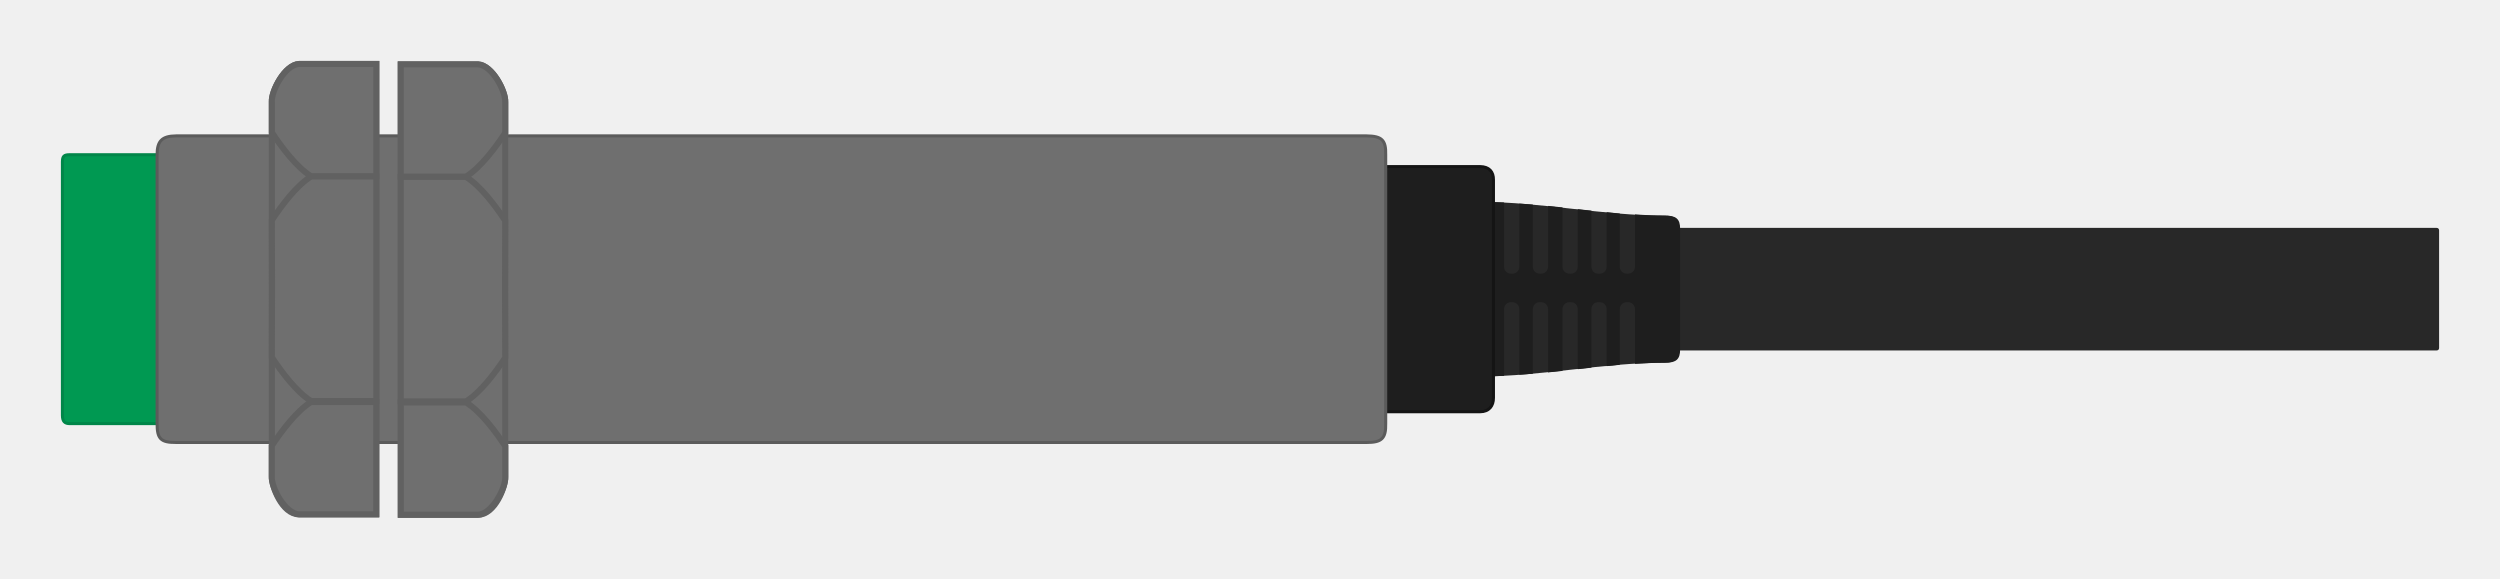
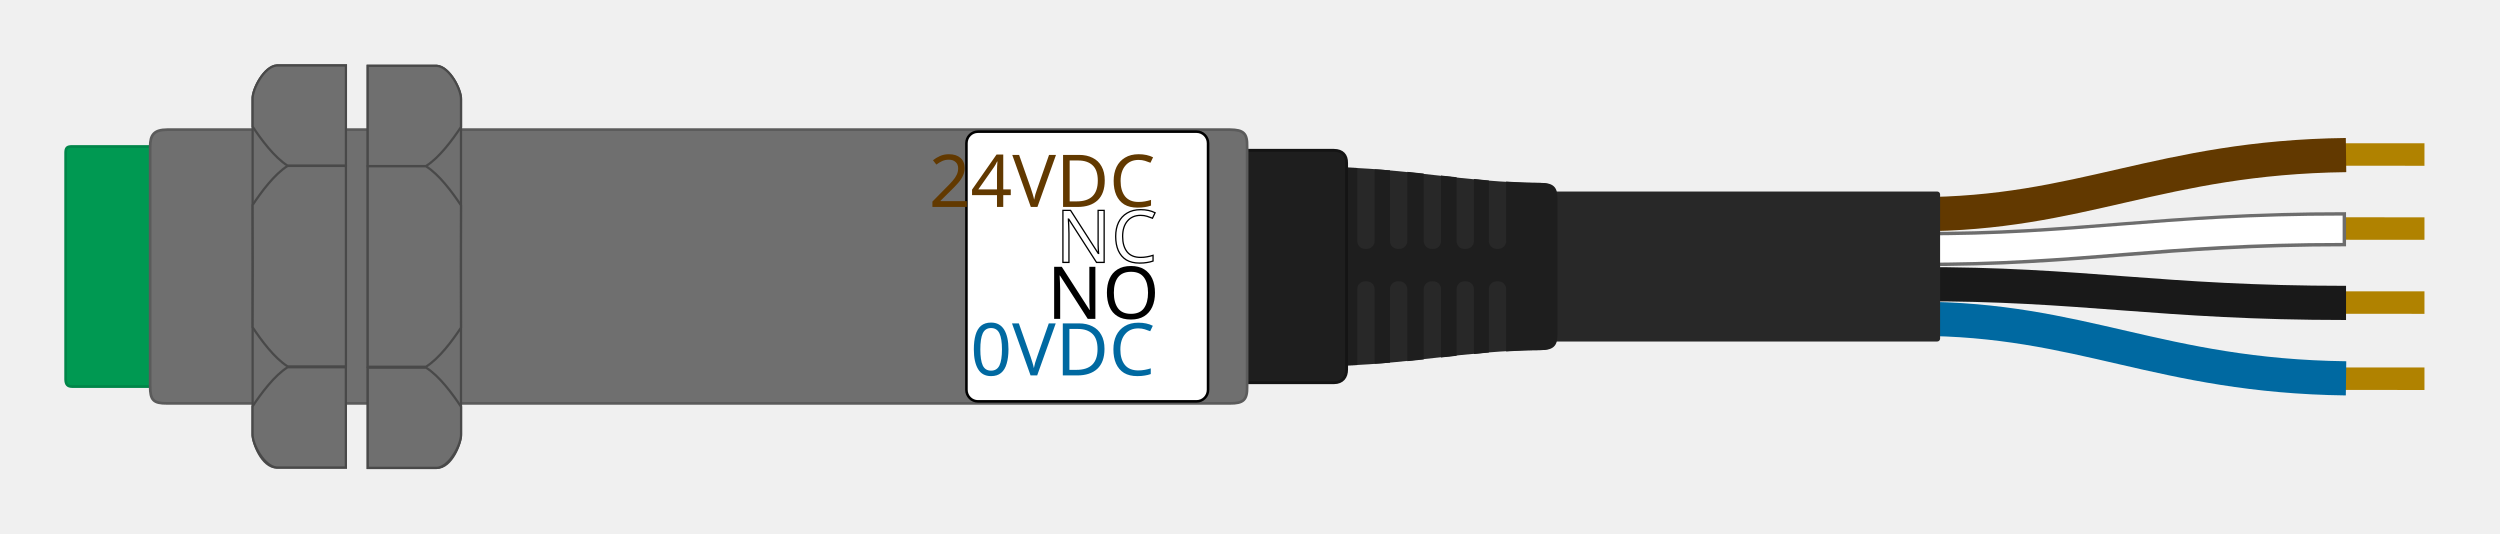
- <svg xmlns="http://www.w3.org/2000/svg" width="410.522" height="95.024" id="svg2" version="1.1">
+ <svg xmlns="http://www.w3.org/2000/svg" width="388.831" height="82.952" id="svg2" version="1.1">
  <defs id="defs4" />
-   <g id="layer2" transform="translate(-86.3604,-474.875)">
-     <g id="g4311">
-       <g transform="translate(-140,0)" id="g4178">
-         <rect style="fill:#282828;fill-opacity:1;stroke:none" id="rect4176" width="128.882" height="20.125" x="498" y="512.297" ry="0.385" />
-         <path style="fill:#009952;fill-opacity:1;stroke:#008649;stroke-width:0.5;stroke-miterlimit:4;stroke-opacity:1;stroke-dasharray:none" d="m 236.61,501.466 c 0,3.788 0,17.617 0,21.396 0,3.779 0,16.594 0,20.215 0.004,1.012 0.39,1.361 1.212,1.361 l 14.834,0 c 0,-14.595 0,-30.901 0,-44.156 l -14.834,0 c -0.948,0 -1.208,0.227 -1.212,1.185 z" id="path3900" />
-         <g id="g4168">
-           <path id="rect3946-9-7" d="m 469.405,508.031 0,14.312 0,14.344 c 10.069,0 20.134,-2.25 30.203,-2.25 1.79,0.01 2.454,-0.563 2.454,-2.156 l 0,-9.938 0,-9.906 c 0,-1.593 -0.664,-2.166 -2.454,-2.156 -10.069,0 -20.134,-2.25 -30.203,-2.25 z" style="fill:#282828;fill-opacity:1;stroke:none" />
-           <path id="rect3946-9" d="m 469.594,508.031 0,14.312 0,14.344 c 1.248,0 2.506,-0.031 3.75,-0.094 l 0,-10.969 c 0,-0.618 0.475,-1.125 1.094,-1.125 l 0.281,0 c 0.618,0 1.125,0.507 1.125,1.125 l 0,10.781 c 0.742,-0.055 1.476,-0.091 2.219,-0.156 l 0,-10.625 c 0,-0.618 0.507,-1.125 1.125,-1.125 l 0.25,0 c 0.618,0 1.125,0.507 1.125,1.125 l 0,10.406 c 0.79,-0.08 1.585,-0.164 2.375,-0.25 l 0,-10.156 c 0,-0.618 0.507,-1.125 1.125,-1.125 l 0.281,0 c 0.618,0 1.094,0.507 1.094,1.125 l 0,9.875 c 0.749,-0.083 1.501,-0.17 2.25,-0.25 l 0,-9.625 c 0,-0.618 0.475,-1.125 1.094,-1.125 l 0.281,0 c 0.618,0 1.125,0.507 1.125,1.125 l 0,9.375 c 0.719,-0.07 1.437,-0.159 2.156,-0.219 l 0,-9.156 c 0,-0.618 0.507,-1.125 1.125,-1.125 l 0.25,0 c 0.618,0 1.125,0.507 1.125,1.125 l 0,9 c 1.654,-0.102 3.315,-0.188 4.969,-0.188 1.79,0.01 2.438,-0.563 2.438,-2.156 l 0,-9.938 0,-9.906 c 0,-1.593 -0.648,-2.166 -2.438,-2.156 -1.654,0 -3.314,-0.086 -4.969,-0.188 l 0,8.594 c 0,0.618 -0.507,1.125 -1.125,1.125 l -0.25,0 c -0.618,0 -1.125,-0.507 -1.125,-1.125 l 0,-8.75 c -0.719,-0.06 -1.437,-0.149 -2.156,-0.219 l 0,8.969 c 0,0.618 -0.507,1.125 -1.125,1.125 l -0.281,0 c -0.618,0 -1.094,-0.507 -1.094,-1.125 l 0,-9.219 c -0.749,-0.08 -1.501,-0.167 -2.25,-0.25 l 0,9.469 c 0,0.618 -0.475,1.125 -1.094,1.125 l -0.281,0 c -0.618,0 -1.125,-0.507 -1.125,-1.125 l 0,-9.75 c -0.79,-0.086 -1.585,-0.17 -2.375,-0.25 l 0,10 c 0,0.618 -0.507,1.125 -1.125,1.125 l -0.25,0 c -0.618,0 -1.125,-0.507 -1.125,-1.125 l 0,-10.219 c -0.743,-0.065 -1.477,-0.102 -2.219,-0.156 l 0,10.375 c 0,0.618 -0.507,1.125 -1.125,1.125 l -0.281,0 c -0.618,0 -1.094,-0.507 -1.094,-1.125 l 0,-10.562 c -1.244,-0.062 -2.502,-0.094 -3.75,-0.094 z" style="fill:#1e1e1e;fill-opacity:1;stroke:none" />
-         </g>
-         <path style="fill:#1e1e1e;fill-opacity:1;stroke:#141414;stroke-width:0.5;stroke-miterlimit:4;stroke-opacity:1;stroke-dasharray:none" d="m 451.906,502.231 17.499,0 c 1.484,0.016 2.209,0.845 2.193,2.186 l 0,35.797 c 0.003,1.286 -0.704,2.273 -2.193,2.273 l -17.499,0 z" id="rect3946" />
-         <path style="fill:#6f6f6f;fill-opacity:1;stroke:#5b5b5b;stroke-width:0.5;stroke-miterlimit:4;stroke-opacity:1;stroke-dasharray:none" d="m 255.281,497.188 c -2.366,0.022 -3.122,0.884 -3.125,3.094 l 0,22.094 0,22.062 c 0.003,2.455 0.558,3.116 3.125,3.094 l 97.75,0 97.75,0 c 2.399,0 3.188,-0.6 3.125,-3.094 l 0,-22.062 0,-22.094 c 0.063,-2.431 -0.663,-3.062 -3.125,-3.094 l -97.75,0 z" id="rect3821" />
+   <g id="layer2" transform="translate(-88.11696,-478.851)">
+     <g id="g4097">
+       <path id="path3859-4" d="m 449.652,514.392 15.548,0.008" style="fill:none;stroke:#b08200;stroke-width:3.497;stroke-linecap:butt;stroke-linejoin:miter;stroke-miterlimit:4;stroke-opacity:1;stroke-dasharray:none" />
+       <path id="path3859-4-1" d="m 449.652,525.907 15.548,0.008" style="fill:none;stroke:#b08200;stroke-width:3.497;stroke-linecap:butt;stroke-linejoin:miter;stroke-miterlimit:4;stroke-opacity:1;stroke-dasharray:none" />
+       <path id="path3792-7" d="m 386.262,523.054 c 25.75,-0.088 37.653,2.91 66.74,2.91" style="fill:none;stroke:#191919;stroke-width:5.315;stroke-linecap:butt;stroke-linejoin:miter;stroke-miterlimit:4;stroke-opacity:1;stroke-dasharray:none" />
+       <path id="path3859-4-2" d="m 449.652,502.878 15.548,0.008" style="fill:none;stroke:#b08200;stroke-width:3.497;stroke-linecap:butt;stroke-linejoin:miter;stroke-miterlimit:4;stroke-opacity:1;stroke-dasharray:none" />
+       <path id="path3792-3-9" d="m 386.262,512.17 c 25.662,0 37.653,-8.827 66.74,-9.202" style="fill:none;stroke:#623900;stroke-width:5.315;stroke-linecap:butt;stroke-linejoin:miter;stroke-miterlimit:4;stroke-opacity:1;stroke-dasharray:none" />
+       <path id="path3859-4-1-2" d="m 449.652,537.749 15.548,0.008" style="fill:none;stroke:#b08200;stroke-width:3.497;stroke-linecap:butt;stroke-linejoin:miter;stroke-miterlimit:4;stroke-opacity:1;stroke-dasharray:none" />
+       <path style="fill:none;stroke:#0069a1;stroke-width:5.315;stroke-linecap:butt;stroke-linejoin:miter;stroke-miterlimit:4;stroke-opacity:1;stroke-dasharray:none" d="m 386.262,528.431 c 25.662,0 37.653,8.89 66.74,9.265" id="path3792-3-9-7" />
+       <g id="g4093">
+         <path id="path3792-7-1" d="m 386.262,517.581 c 25.75,0.088 37.653,-3.075 66.74,-3.075" style="fill:none;stroke:#6d6d6d;stroke-width:5.315;stroke-linecap:butt;stroke-linejoin:miter;stroke-miterlimit:4;stroke-opacity:1;stroke-dasharray:none" />
+         <path id="path3792-7-1-4" d="m 386.262,517.581 c 25.75,0.088 37.123,-3.075 66.21,-3.075" style="fill:none;stroke:#ffffff;stroke-width:4.252;stroke-linecap:butt;stroke-linejoin:miter;stroke-miterlimit:4;stroke-opacity:1;stroke-dasharray:none" />
      </g>
-       <g transform="translate(-140,0)" id="g4275">
-         <path style="fill:#6f6f6f;fill-opacity:1;stroke:#616161;stroke-width:1px;stroke-linecap:butt;stroke-linejoin:miter;stroke-opacity:1" d="m 288.146,485.387 -12.684,0 c -2.342,0.133 -4.552,4.419 -4.464,6.187 l 0,30.785 0,30.785 c -0.062,1.5 1.651,6.187 4.464,6.187 l 12.684,0 0,-36.973 z" id="path4187-3" />
-         <path style="fill:#6f6f6f;fill-opacity:1;stroke:#616161;stroke-width:1px;stroke-linecap:butt;stroke-linejoin:miter;stroke-opacity:1" d="m 275.469,485.375 c -2.342,0.133 -4.557,4.42 -4.469,6.188 l 0,5.062 c 1.576,2.382 4.023,5.685 6.438,7.188 l 10.719,0 0,-18.438 -12.688,0 z" id="path4187-3-2" />
-         <path style="fill:#6f6f6f;fill-opacity:1;stroke:#616161;stroke-width:1px;stroke-linecap:butt;stroke-linejoin:miter;stroke-opacity:1" d="m 275.459,559.332 c -2.342,-0.133 -4.557,-4.42 -4.469,-6.188 l 0,-5.062 c 1.576,-2.382 4.023,-5.685 6.438,-7.188 l 10.719,0 0,18.438 -12.688,0 z" id="path4187-3-2-2" />
-         <path style="fill:#6f6f6f;fill-opacity:1;stroke:#616161;stroke-width:1px;stroke-linecap:butt;stroke-linejoin:miter;stroke-opacity:1" d="m 277.438,503.854 c -2.414,1.502 -4.862,4.805 -6.438,7.188 0,4.078 0.016,7.212 0.031,11.25 -0.015,4.038 -0.031,7.172 -0.031,11.25 1.576,2.382 4.023,5.685 6.438,7.188 l 10.719,0 0,-18.438 0,-18.438 -10.719,0 z" id="path4187-3-2-4" />
+     </g>
+     <g id="g3820">
+       <rect ry="0.446" y="508.639" x="240.468" height="23.328" width="149.397" id="rect4176" style="fill:#282828;fill-opacity:1;stroke:none" />
+       <path id="path3900" d="m 98.328,502.635 c 0,3.203 0,14.897 0,18.093 0,3.196 0,14.032 0,17.094 0.003,0.856 0.329,1.151 1.025,1.151 l 12.544,0 c 0,-12.342 0,-26.131 0,-37.34 l -12.544,0 c -0.802,0 -1.022,0.192 -1.025,1.002 z" style="fill:#009952;fill-opacity:1;stroke:#008649;stroke-width:0.423;stroke-miterlimit:4;stroke-opacity:1;stroke-dasharray:none" />
+       <g transform="matrix(1.076876,0,0,1.076876,-210.5128,-42.21328)" id="g4168">
+         <path style="fill:#282828;fill-opacity:1;stroke:none" d="m 469.405,508.031 0,14.312 0,14.344 c 10.069,0 20.134,-2.25 30.203,-2.25 1.79,0.01 2.454,-0.563 2.454,-2.156 l 0,-9.938 0,-9.906 c 0,-1.593 -0.664,-2.166 -2.454,-2.156 -10.069,0 -20.134,-2.25 -30.203,-2.25 z" id="rect3946-9-7" />
+         <path style="fill:#1e1e1e;fill-opacity:1;stroke:none" d="m 469.594,508.031 0,14.312 0,14.344 c 1.248,0 2.506,-0.031 3.75,-0.094 l 0,-10.969 c 0,-0.618 0.475,-1.125 1.094,-1.125 l 0.281,0 c 0.618,0 1.125,0.507 1.125,1.125 l 0,10.781 c 0.742,-0.055 1.476,-0.091 2.219,-0.156 l 0,-10.625 c 0,-0.618 0.507,-1.125 1.125,-1.125 l 0.25,0 c 0.618,0 1.125,0.507 1.125,1.125 l 0,10.406 c 0.79,-0.08 1.585,-0.164 2.375,-0.25 l 0,-10.156 c 0,-0.618 0.507,-1.125 1.125,-1.125 l 0.281,0 c 0.618,0 1.094,0.507 1.094,1.125 l 0,9.875 c 0.749,-0.083 1.501,-0.17 2.25,-0.25 l 0,-9.625 c 0,-0.618 0.475,-1.125 1.094,-1.125 l 0.281,0 c 0.618,0 1.125,0.507 1.125,1.125 l 0,9.375 c 0.719,-0.07 1.437,-0.159 2.156,-0.219 l 0,-9.156 c 0,-0.618 0.507,-1.125 1.125,-1.125 l 0.25,0 c 0.618,0 1.125,0.507 1.125,1.125 l 0,9 c 1.654,-0.102 3.315,-0.188 4.969,-0.188 1.79,0.01 2.438,-0.563 2.438,-2.156 l 0,-9.938 0,-9.906 c 0,-1.593 -0.648,-2.166 -2.438,-2.156 -1.654,0 -3.314,-0.086 -4.969,-0.188 l 0,8.594 c 0,0.618 -0.507,1.125 -1.125,1.125 l -0.25,0 c -0.618,0 -1.125,-0.507 -1.125,-1.125 l 0,-8.75 c -0.719,-0.06 -1.437,-0.149 -2.156,-0.219 l 0,8.969 c 0,0.618 -0.507,1.125 -1.125,1.125 l -0.281,0 c -0.618,0 -1.094,-0.507 -1.094,-1.125 l 0,-9.219 c -0.749,-0.08 -1.501,-0.167 -2.25,-0.25 l 0,9.469 c 0,0.618 -0.475,1.125 -1.094,1.125 l -0.281,0 c -0.618,0 -1.125,-0.507 -1.125,-1.125 l 0,-9.75 c -0.79,-0.086 -1.585,-0.17 -2.375,-0.25 l 0,10 c 0,0.618 -0.507,1.125 -1.125,1.125 l -0.25,0 c -0.618,0 -1.125,-0.507 -1.125,-1.125 l 0,-10.219 c -0.743,-0.065 -1.477,-0.102 -2.219,-0.156 l 0,10.375 c 0,0.618 -0.507,1.125 -1.125,1.125 l -0.281,0 c -0.618,0 -1.094,-0.507 -1.094,-1.125 l 0,-10.562 c -1.244,-0.062 -2.502,-0.094 -3.75,-0.094 z" id="rect3946-9" />
      </g>
-       <g id="g4275-4" transform="matrix(-1,0,0,1,440.3217,0.06740262)">
-         <path style="fill:#6f6f6f;fill-opacity:1;stroke:#616161;stroke-width:1px;stroke-linecap:butt;stroke-linejoin:miter;stroke-opacity:1" d="m 288.146,485.387 -12.684,0 c -2.342,0.133 -4.552,4.419 -4.464,6.187 l 0,30.785 0,30.785 c -0.062,1.5 1.651,6.187 4.464,6.187 l 12.684,0 0,-36.973 z" id="path4187-3-6" />
-         <path style="fill:#6f6f6f;fill-opacity:1;stroke:#616161;stroke-width:1px;stroke-linecap:butt;stroke-linejoin:miter;stroke-opacity:1" d="m 275.469,485.375 c -2.342,0.133 -4.557,4.42 -4.469,6.188 l 0,5.062 c 1.576,2.382 4.023,5.685 6.438,7.188 l 10.719,0 0,-18.438 -12.688,0 z" id="path4187-3-2-22" />
-         <path style="fill:#6f6f6f;fill-opacity:1;stroke:#616161;stroke-width:1px;stroke-linecap:butt;stroke-linejoin:miter;stroke-opacity:1" d="m 275.459,559.332 c -2.342,-0.133 -4.557,-4.42 -4.469,-6.188 l 0,-5.062 c 1.576,-2.382 4.023,-5.685 6.438,-7.188 l 10.719,0 0,18.438 -12.688,0 z" id="path4187-3-2-2-1" />
-         <path style="fill:#6f6f6f;fill-opacity:1;stroke:#616161;stroke-width:1px;stroke-linecap:butt;stroke-linejoin:miter;stroke-opacity:1" d="m 277.438,503.854 c -2.414,1.502 -4.862,4.805 -6.438,7.188 0,4.078 0.016,7.212 0.031,11.25 -0.015,4.038 -0.031,7.172 -0.031,11.25 1.576,2.382 4.023,5.685 6.438,7.188 l 10.719,0 0,-18.438 0,-18.438 -10.719,0 z" id="path4187-3-2-4-2" />
+       <path id="rect3946" d="m 279.877,502.234 15.708,0 c 1.332,0.014 1.983,0.758 1.969,1.963 l 0,32.134 c 0.003,1.155 -0.632,2.04 -1.969,2.04 l -15.708,0 z" style="fill:#1e1e1e;fill-opacity:1;stroke:#141414;stroke-width:0.449;stroke-miterlimit:4;stroke-opacity:1;stroke-dasharray:none" />
+       <path id="rect3821" d="m 114.117,499.017 c -2.001,0.019 -2.64,0.747 -2.643,2.616 l 0,18.683 0,18.657 c 0.003,2.076 0.472,2.635 2.643,2.616 l 82.66,0 82.66,0 c 2.029,0 2.696,-0.507 2.643,-2.616 l 0,-18.657 0,-18.683 c 0.053,-2.055 -0.56,-2.589 -2.643,-2.616 l -82.66,0 z" style="fill:#6f6f6f;fill-opacity:1;stroke:#5b5b5b;stroke-width:0.423;stroke-miterlimit:4;stroke-opacity:1;stroke-dasharray:none" />
+       <path id="path4187-3" d="m 141.908,489.038 -10.726,0 c -1.981,0.112 -3.849,3.737 -3.775,5.232 l 0,26.033 0,26.033 c -0.053,1.268 1.396,5.232 3.775,5.232 l 10.726,0 0,-31.265 z" style="fill:#6f6f6f;fill-opacity:1;stroke:#494949;stroke-width:0.354;stroke-linecap:butt;stroke-linejoin:miter;stroke-miterlimit:4;stroke-opacity:1;stroke-dasharray:none" />
+       <path id="path4187-3-2" d="m 131.188,489.028 c -1.981,0.112 -3.854,3.737 -3.779,5.232 l 0,4.281 c 1.333,2.014 3.402,4.808 5.444,6.078 l 9.064,0 0,-15.591 -10.729,0 z" style="fill:#6f6f6f;fill-opacity:1;stroke:#494949;stroke-width:0.354;stroke-linecap:butt;stroke-linejoin:miter;stroke-miterlimit:4;stroke-opacity:1;stroke-dasharray:none" />
+       <path id="path4187-3-2-2" d="m 131.179,551.568 c -1.981,-0.112 -3.854,-3.737 -3.779,-5.232 l 0,-4.281 c 1.333,-2.014 3.402,-4.808 5.444,-6.078 l 9.064,0 0,15.591 -10.729,0 z" style="fill:#6f6f6f;fill-opacity:1;stroke:#494949;stroke-width:0.354;stroke-linecap:butt;stroke-linejoin:miter;stroke-miterlimit:4;stroke-opacity:1;stroke-dasharray:none" />
+       <path id="path4187-3-2-4" d="m 132.853,504.655 c -2.042,1.27 -4.111,4.064 -5.444,6.078 0,3.448 0.014,6.099 0.026,9.513 -0.013,3.415 -0.026,6.065 -0.026,9.513 1.333,2.014 3.402,4.808 5.444,6.078 l 9.064,0 0,-15.591 0,-15.591 -9.064,0 z" style="fill:#6f6f6f;fill-opacity:1;stroke:#494949;stroke-width:0.354;stroke-linecap:butt;stroke-linejoin:miter;stroke-miterlimit:4;stroke-opacity:1;stroke-dasharray:none" />
+       <path id="path4187-3-6" d="m 145.316,489.095 10.726,0 c 1.981,0.112 3.849,3.737 3.775,5.232 l 0,26.033 0,26.033 c 0.053,1.268 -1.396,5.232 -3.775,5.232 l -10.726,0 0,-31.265 z" style="fill:#6f6f6f;fill-opacity:1;stroke:#494949;stroke-width:0.354;stroke-linecap:butt;stroke-linejoin:miter;stroke-miterlimit:4;stroke-opacity:1;stroke-dasharray:none" />
+       <path id="path4187-3-2-22" d="m 156.036,489.085 c 1.981,0.112 3.854,3.737 3.779,5.232 l 0,4.281 c -1.333,2.014 -3.402,4.808 -5.444,6.078 l -9.064,0 0,-15.591 10.729,0 z" style="fill:#6f6f6f;fill-opacity:1;stroke:#494949;stroke-width:0.354;stroke-linecap:butt;stroke-linejoin:miter;stroke-miterlimit:4;stroke-opacity:1;stroke-dasharray:none" />
+       <path id="path4187-3-2-2-1" d="m 156.045,551.625 c 1.981,-0.112 3.854,-3.737 3.779,-5.232 l 0,-4.281 c -1.333,-2.014 -3.402,-4.808 -5.444,-6.078 l -9.064,0 0,15.591 10.729,0 z" style="fill:#6f6f6f;fill-opacity:1;stroke:#494949;stroke-width:0.354;stroke-linecap:butt;stroke-linejoin:miter;stroke-miterlimit:4;stroke-opacity:1;stroke-dasharray:none" />
+       <path id="path4187-3-2-4-2" d="m 154.371,504.712 c 2.042,1.27 4.111,4.064 5.444,6.078 0,3.448 -0.014,6.099 -0.026,9.513 0.013,3.415 0.026,6.065 0.026,9.513 -1.333,2.014 -3.402,4.808 -5.444,6.078 l -9.064,0 0,-15.591 0,-15.591 9.064,0 z" style="fill:#6f6f6f;fill-opacity:1;stroke:#494949;stroke-width:0.354;stroke-linecap:butt;stroke-linejoin:miter;stroke-miterlimit:4;stroke-opacity:1;stroke-dasharray:none" />
+     </g>
+     <g id="g4231" transform="matrix(1.133853,0,0,1.133853,-163.739,-70.91909)">
+       <rect ry="1.582" y="502.928" x="354.69" height="37" width="33.145" id="rect4229" style="fill:#ffffff;fill-opacity:1;fill-rule:nonzero;stroke:#000000;stroke-width:0.354;stroke-linecap:round;stroke-linejoin:round;stroke-miterlimit:4;stroke-opacity:1;stroke-dasharray:none;stroke-dashoffset:0" />
+       <g transform="translate(0,2.3125)" id="g4219">
+         <text xml:space="preserve" style="font-size:5px;font-style:normal;font-variant:normal;font-weight:normal;font-stretch:normal;text-align:center;line-height:125%;letter-spacing:0px;word-spacing:0px;text-anchor:middle;fill:#ffffff;fill-opacity:1;stroke:none;font-family:Ubuntu;-inkscape-font-specification:Ubuntu" x="370.918" y="510.945" id="text4109">
+           <tspan id="tspan4111" x="370.918" y="510.945" style="font-size:10px;fill:#623900;fill-opacity:1">24VDC</tspan>
+         </text>
+         <text xml:space="preserve" style="font-size:5px;font-style:normal;font-variant:normal;font-weight:normal;font-stretch:normal;text-align:center;line-height:125%;letter-spacing:0px;word-spacing:0px;text-anchor:middle;fill:#ffffff;fill-opacity:1;stroke:#000000;stroke-width:0.177;stroke-miterlimit:4;stroke-opacity:1;stroke-dasharray:none;font-family:Ubuntu;-inkscape-font-specification:Ubuntu" x="379.765" y="518.55" id="text4109-4">
+           <tspan id="tspan4111-5" x="379.765" y="518.55" style="font-size:10px;fill:#ffffff;fill-opacity:1;stroke:#000000;stroke-width:0.177;stroke-miterlimit:4;stroke-opacity:1;stroke-dasharray:none">NC</tspan>
+         </text>
+         <text xml:space="preserve" style="font-size:5px;font-style:normal;font-variant:normal;font-weight:normal;font-stretch:normal;text-align:center;line-height:125%;letter-spacing:0px;word-spacing:0px;text-anchor:middle;fill:#000000;fill-opacity:1;stroke:none;font-family:Ubuntu;-inkscape-font-specification:Ubuntu" x="379.306" y="526.291" id="text4109-5">
+           <tspan id="tspan4111-1" x="379.306" y="526.291" style="font-size:10px;fill:#000000;fill-opacity:1">NO</tspan>
+         </text>
+         <text xml:space="preserve" style="font-size:5px;font-style:normal;font-variant:normal;font-weight:normal;font-stretch:normal;text-align:center;line-height:125%;letter-spacing:0px;word-spacing:0px;text-anchor:middle;fill:#0069a1;fill-opacity:1;stroke:none;font-family:Ubuntu;-inkscape-font-specification:Ubuntu" x="373.74" y="534.054" id="text4109-7">
+           <tspan id="tspan4111-11" x="373.74" y="534.054" style="font-size:10px;fill:#0069a1;fill-opacity:1">0VDC</tspan>
+         </text>
      </g>
    </g>
  </g>
</svg>
